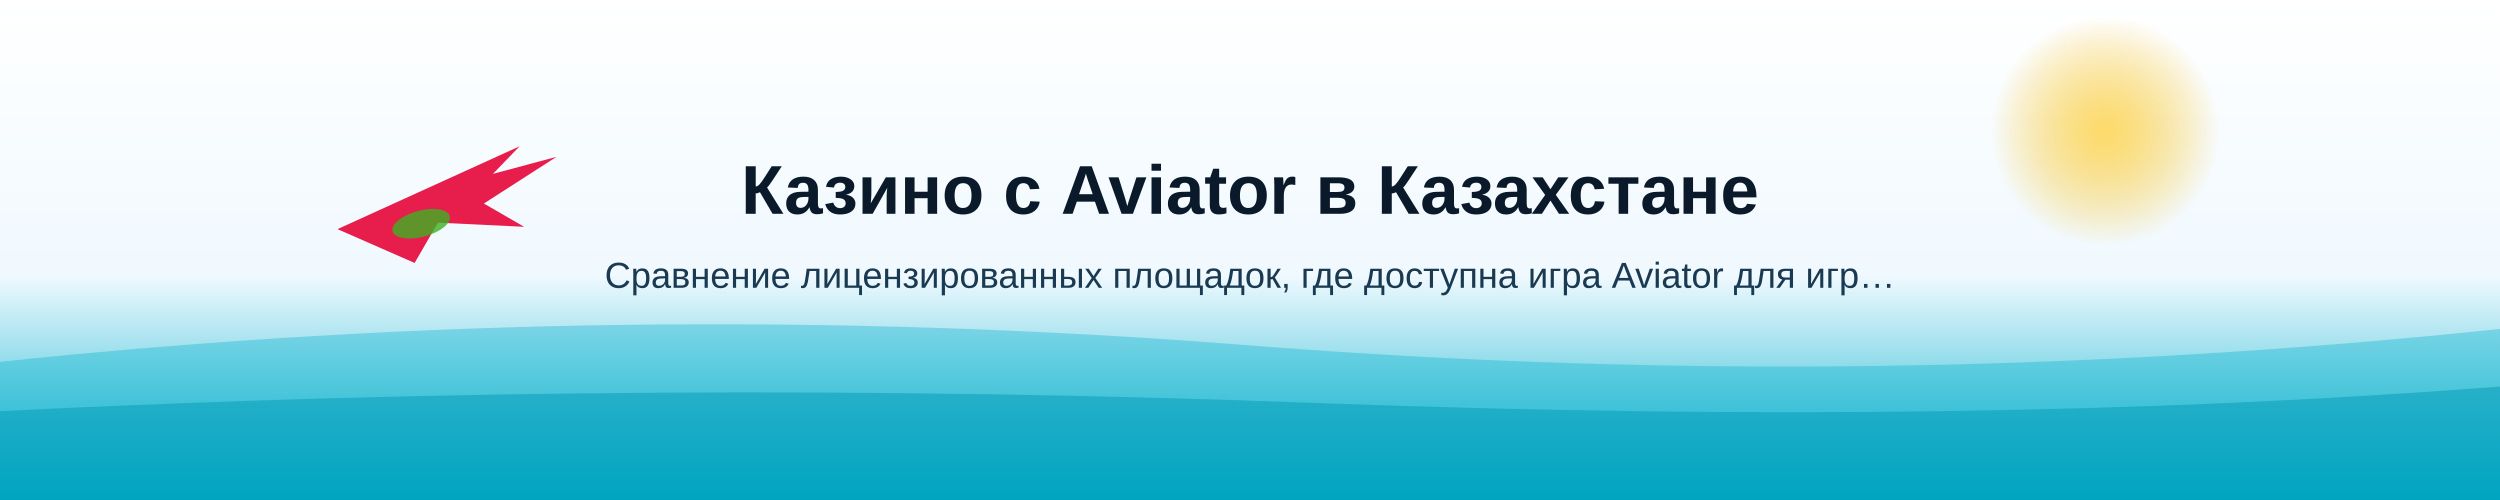
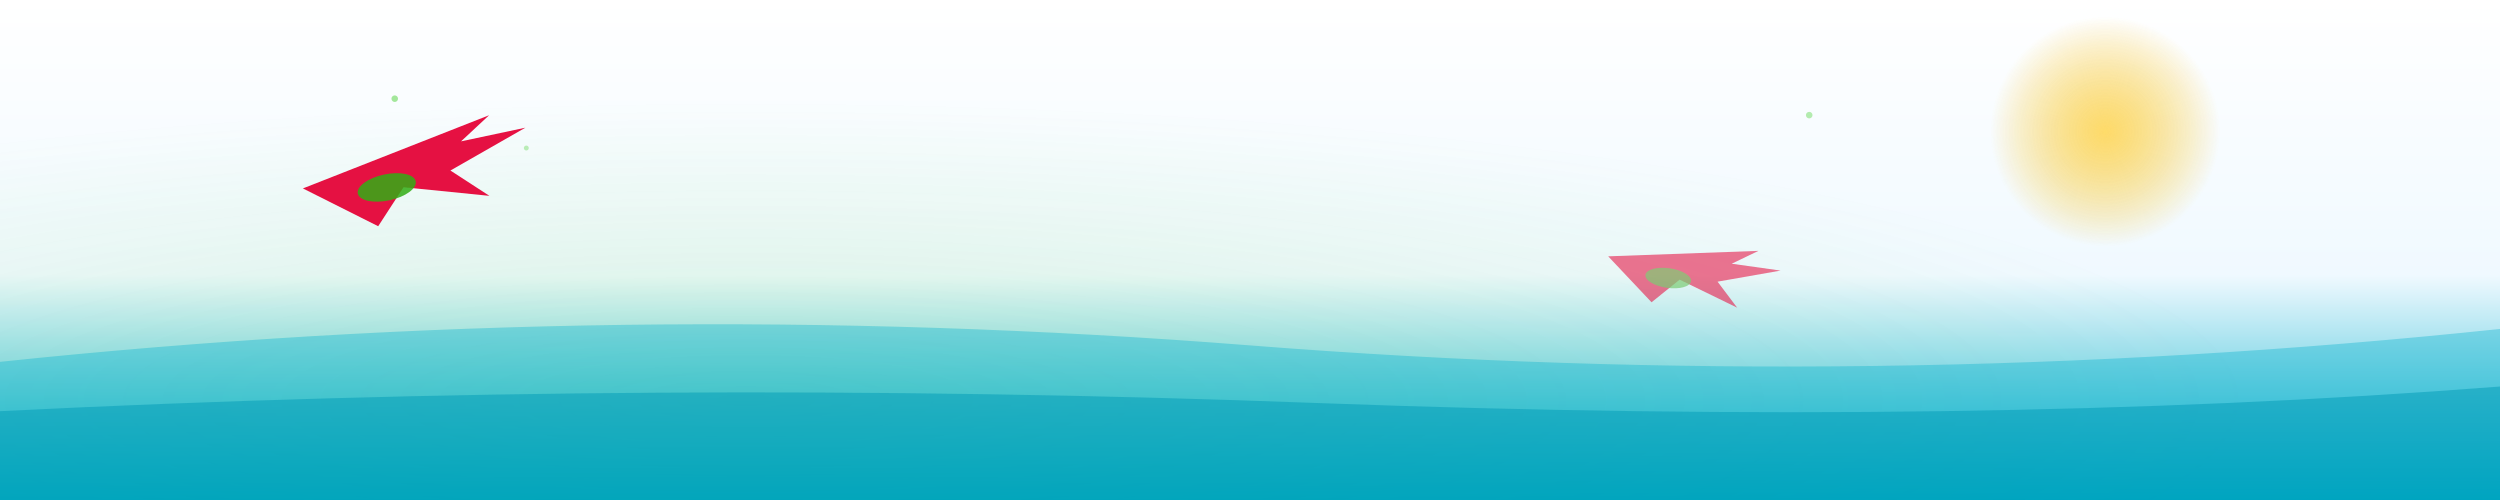
<svg xmlns="http://www.w3.org/2000/svg" width="1520" height="304" viewBox="0 0 1520 304" role="img" aria-label="Авиатор Казахстан">
  <defs>
    <linearGradient id="sky" x1="0" y1="0" x2="0" y2="1">
      <stop offset="0%" stop-color="#ffffff" />
      <stop offset="55%" stop-color="#f0f9ff" />
      <stop offset="100%" stop-color="#00afca" />
    </linearGradient>
    <radialGradient id="sun" cx="50%" cy="50%" r="50%">
      <stop offset="0%" stop-color="#ffd54f" />
      <stop offset="100%" stop-color="#f5b800" stop-opacity="0" />
    </radialGradient>
+     <radialGradient id="glow" cx="30%" cy="80%" r="60%">
+       <stop offset="0%" stop-color="#4cd137" stop-opacity="0.15" />
+       <stop offset="100%" stop-color="#4cd137" stop-opacity="0" />
+     </radialGradient>
  </defs>
  <rect width="1520" height="304" fill="url(#sky)" />
+   <rect width="1520" height="304" fill="url(#glow)" />
  <circle cx="1280" cy="80" r="70" fill="url(#sun)" opacity="0.85" />
  <path d="M0 220 Q380 180 760 210 T1520 200 L1520 304 L0 304 Z" fill="#00afca" opacity="0.35" />
  <path d="M0 250 Q400 230 800 245 T1520 235 L1520 304 L0 304 Z" fill="#0099b5" opacity="0.5" />
-   <g transform="translate(200 120) rotate(-15)" opacity="0.9">
+   <g transform="translate(180 95) rotate(-12)" opacity="0.95">
    <path d="M0 20 L120 0 L100 12 L140 12 L90 28 L110 48 L60 32 L40 52 Z" fill="#e50539" />
-     <ellipse cx="50" cy="30" rx="18" ry="8" fill="#28a909" opacity="0.8" />
+     <ellipse cx="50" cy="30" rx="18" ry="8" fill="#28a909" opacity="0.85" />
  </g>
-   <text x="760" y="130" text-anchor="middle" font-family="Arial,sans-serif" font-weight="800" font-size="42" fill="#0b1a2a">Казино с Aviator в Казахстане</text>
-   <text x="760" y="175" text-anchor="middle" font-family="Arial,sans-serif" font-size="22" fill="#1a3a52">Сравнение лицензированных площадок, где доступна игра Aviator для игр…</text>
+   <g transform="translate(980 140) rotate(8)" opacity="0.55">
+     <path d="M0 16 L90 0 L75 10 L105 10 L68 22 L82 36 L45 24 L30 40 Z" fill="#e50539" />
+     <ellipse cx="38" cy="24" rx="14" ry="6" fill="#28a909" opacity="0.7" />
+   </g>
+   <circle cx="240" cy="60" r="2" fill="#4cd137" opacity="0.5" />
+   <circle cx="320" cy="90" r="1.5" fill="#4cd137" opacity="0.35" />
+   <circle cx="1100" cy="70" r="2" fill="#4cd137" opacity="0.4" />
</svg>
